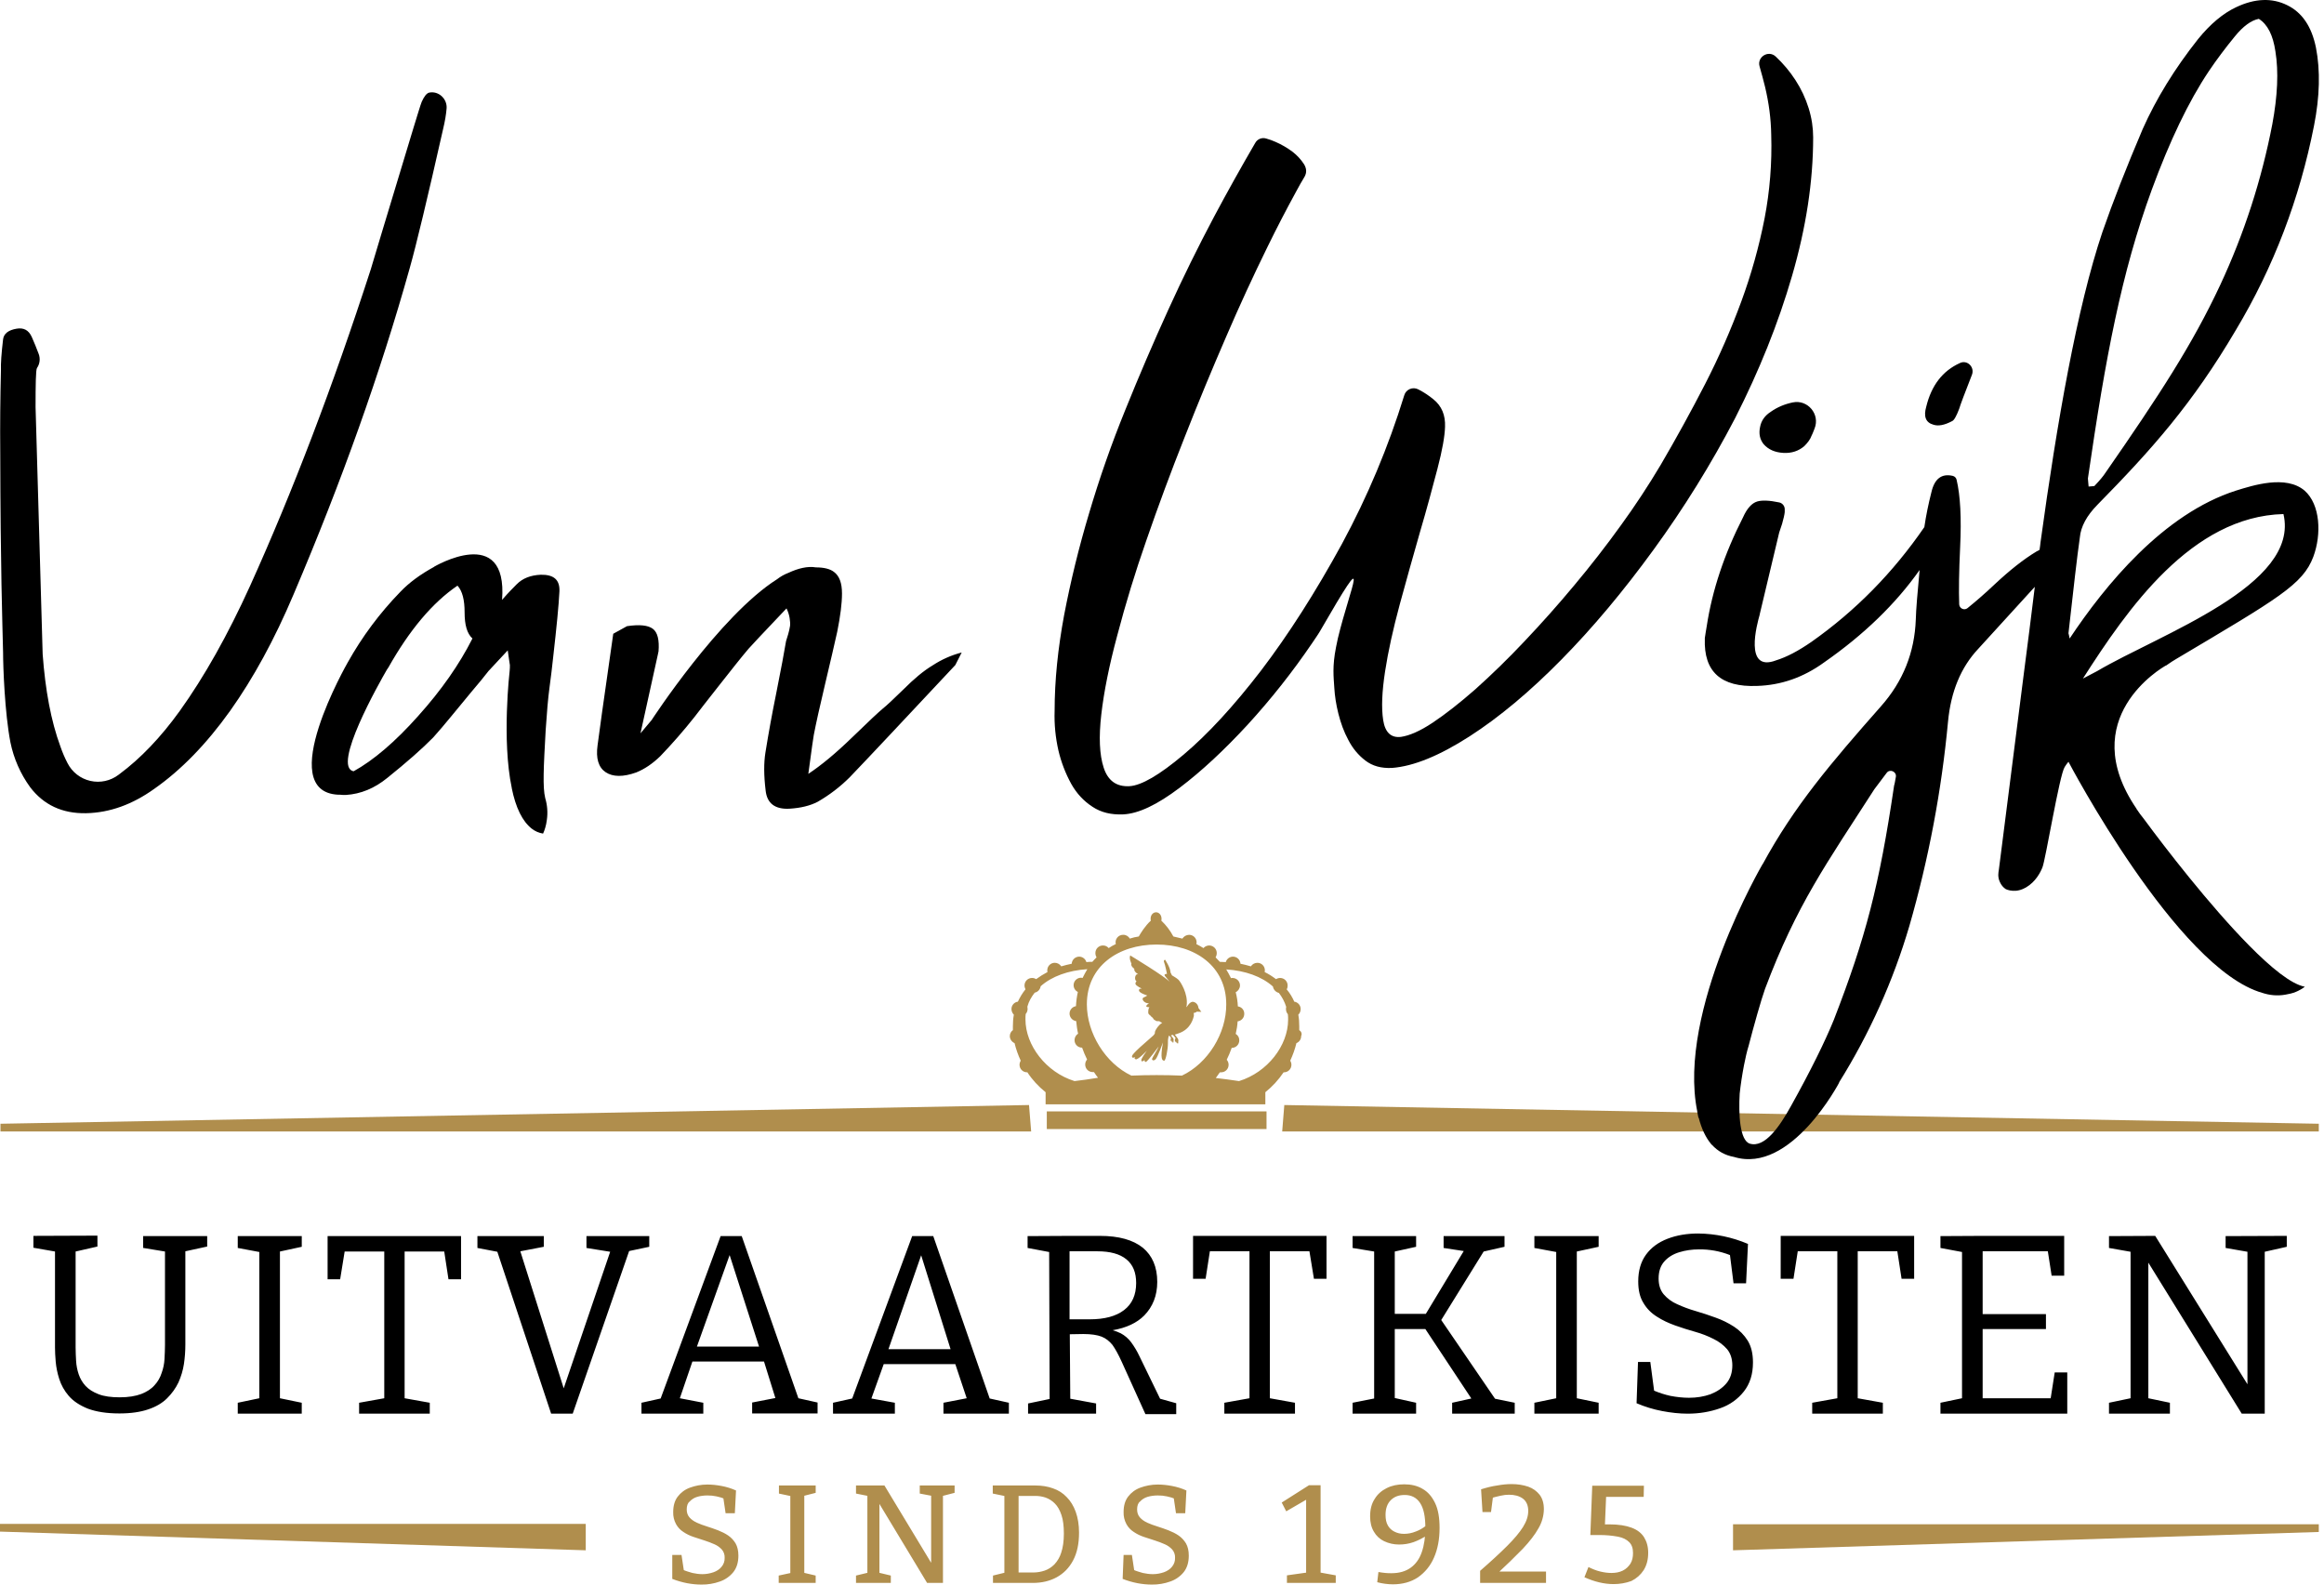
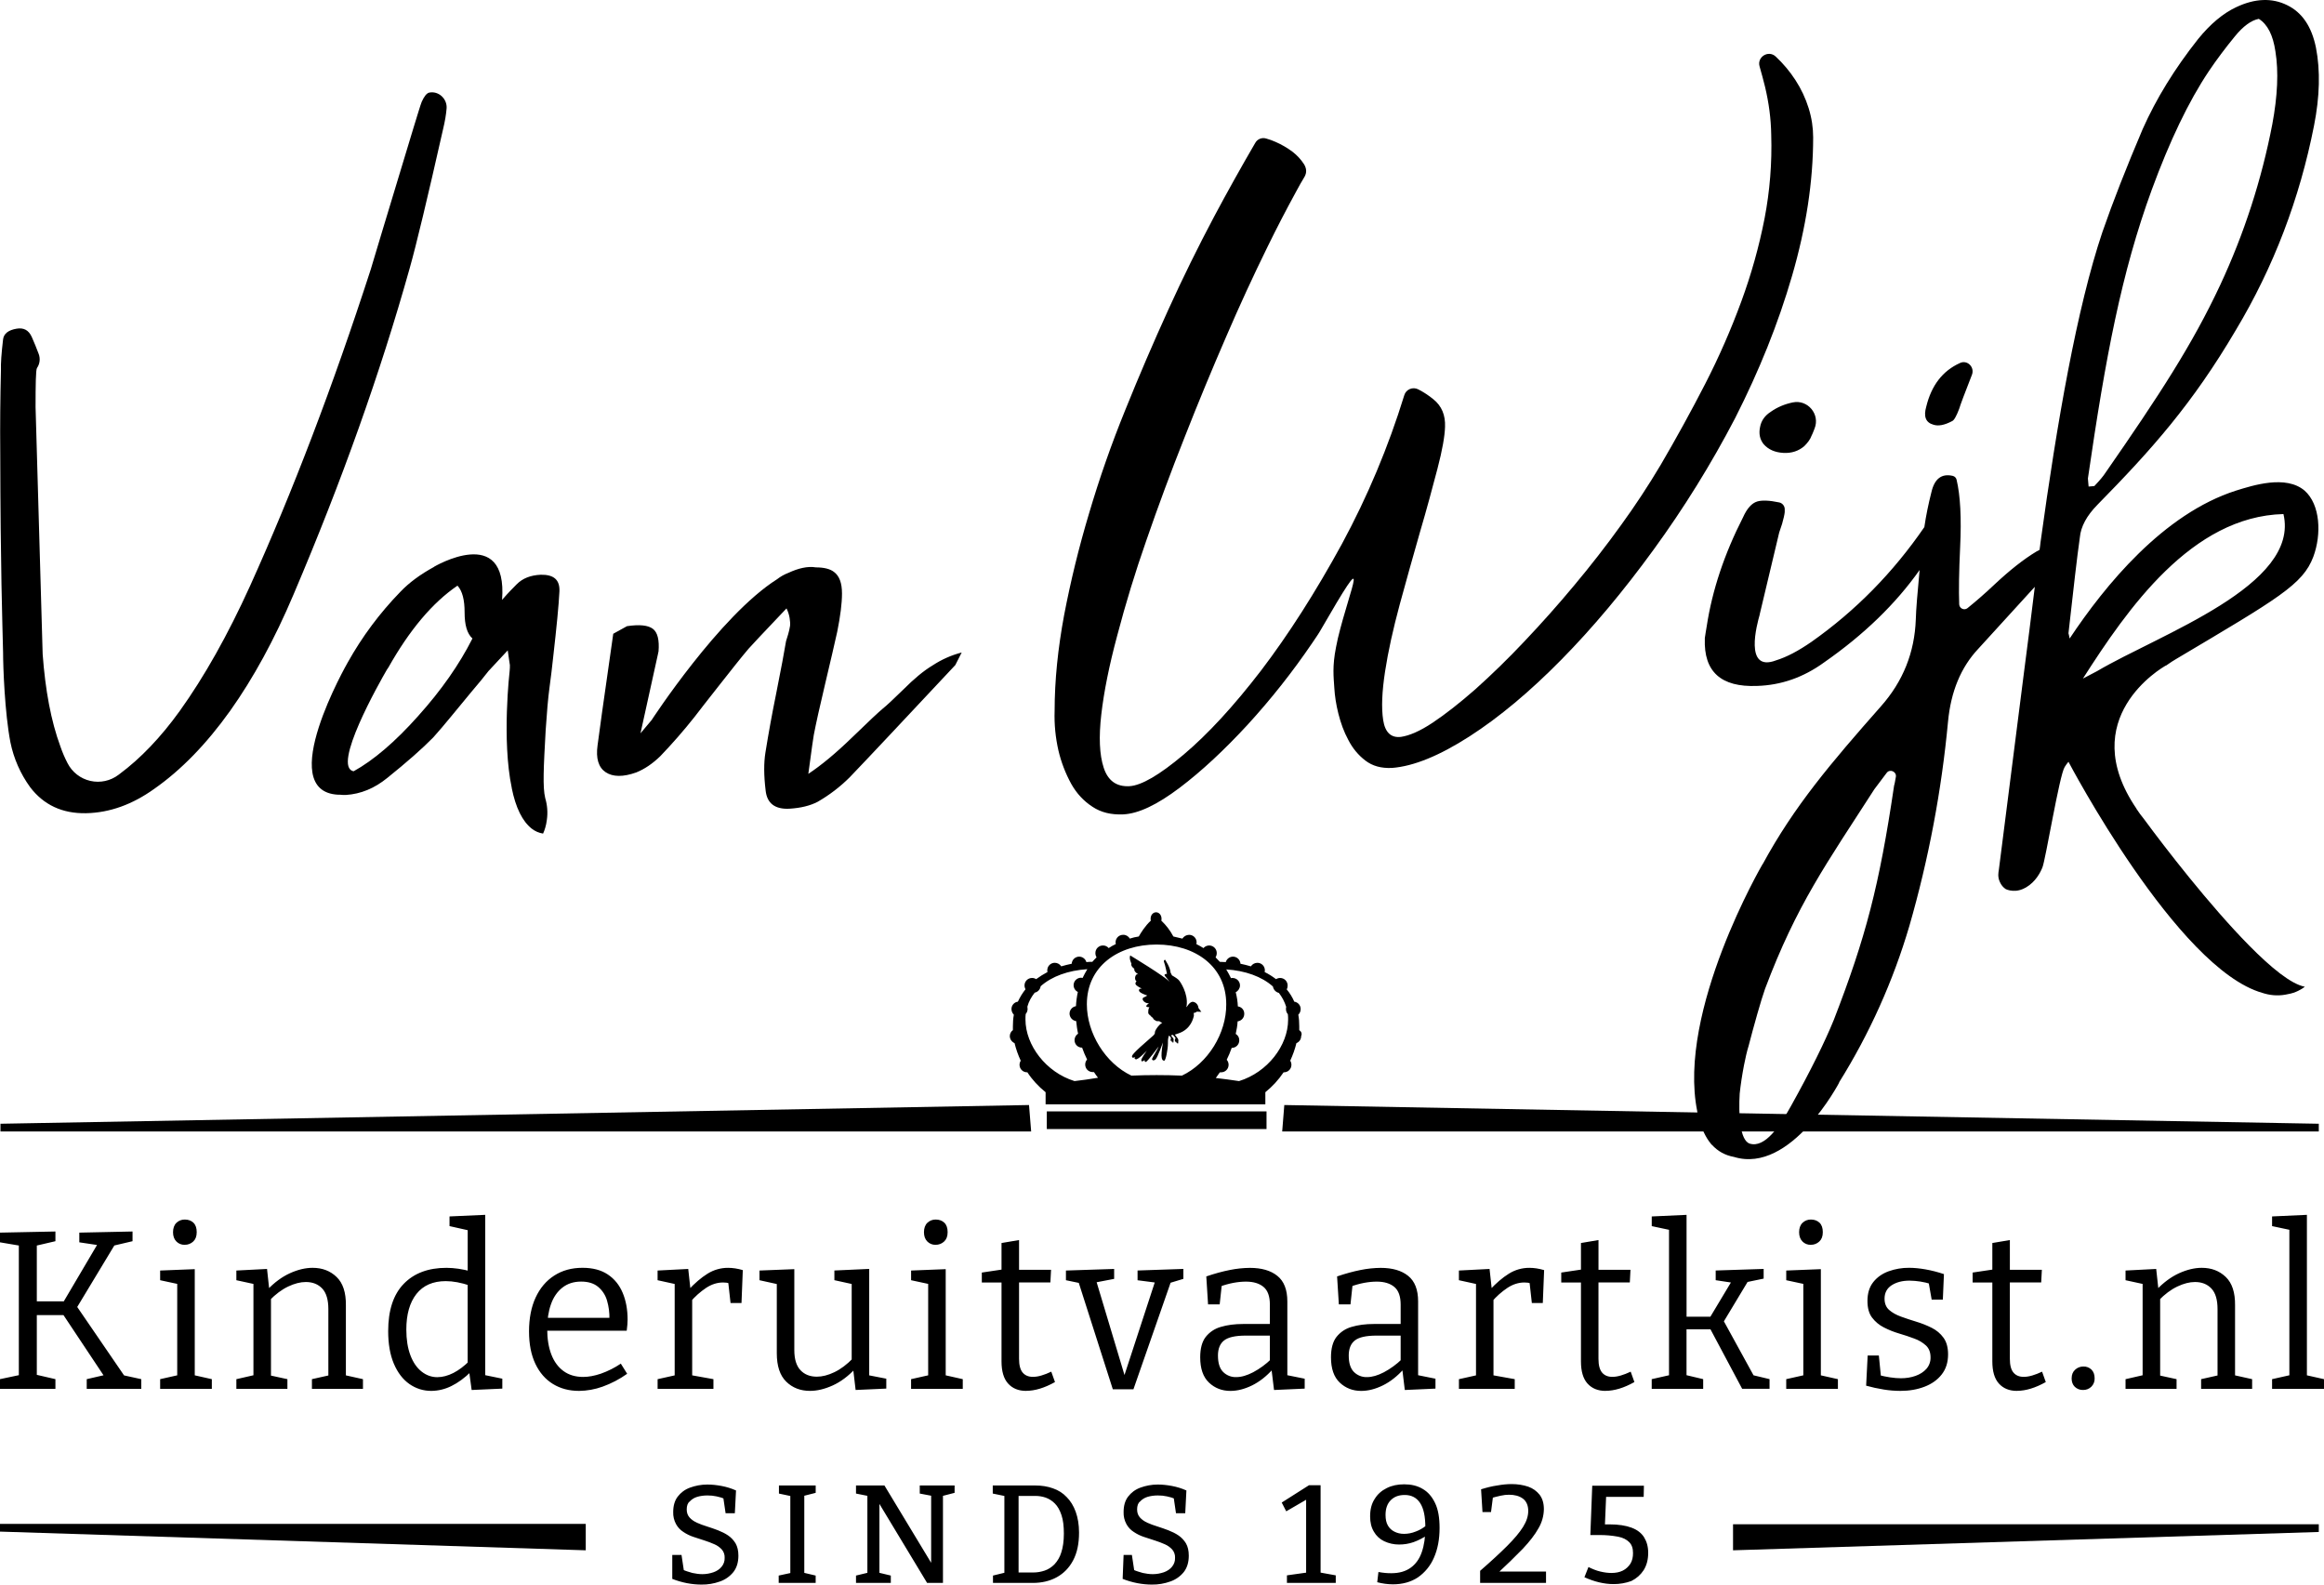
<svg xmlns="http://www.w3.org/2000/svg" viewBox="0 0 132 90">
  <g fill="none" fill-rule="evenodd">
-     <g fill="#B08E4D" class="c-navbar__logo__top-part" fill-rule="nonzero">
+     <g fill="currentColor" class="c-navbar__logo__top-part" fill-rule="nonzero">
      <path d="M59.456 63.126h12.481v1h-12.48zM73.796 58.508v-.215c0-.23-.014-.445-.054-.66a.446.446 0 0 0 .134-.323.422.422 0 0 0-.363-.418 2.884 2.884 0 0 0-.43-.7.395.395 0 0 0 .053-.215.425.425 0 0 0-.43-.431.454.454 0 0 0-.23.067 3.999 3.999 0 0 0-.646-.404c0-.027.013-.054.013-.094a.425.425 0 0 0-.43-.43.442.442 0 0 0-.364.201 7.615 7.615 0 0 0-.592-.148.429.429 0 0 0-.431-.404.432.432 0 0 0-.404.31c-.108 0-.229-.014-.337-.014a4.47 4.47 0 0 0-.242-.255.465.465 0 0 0 .067-.243.43.43 0 0 0-.754-.283 6.132 6.132 0 0 0-.404-.228c0-.027.014-.054.014-.095a.425.425 0 0 0-.431-.43.46.46 0 0 0-.377.215c-.162-.04-.337-.08-.512-.121a3.517 3.517 0 0 0-.686-.902c.013-.027.013-.068.013-.108 0-.202-.135-.364-.31-.364s-.31.162-.31.364c0 .04 0 .067.014.108-.336.31-.579.713-.686.902a3.15 3.15 0 0 0-.512.12.414.414 0 0 0-.377-.215.425.425 0 0 0-.417.526 2.878 2.878 0 0 0-.404.228.41.41 0 0 0-.323-.148.425.425 0 0 0-.431.431c0 .094.027.175.067.243-.08.08-.175.175-.242.255-.108 0-.23 0-.337.014a.432.432 0 0 0-.404-.31.429.429 0 0 0-.43.404c-.203.04-.405.094-.593.148a.442.442 0 0 0-.364-.202.425.425 0 0 0-.43.431c0 .027 0 .054.013.094a5.224 5.224 0 0 0-.646.404.417.417 0 0 0-.23-.067.425.425 0 0 0-.43.43c0 .081.027.149.054.216-.175.216-.31.444-.431.7a.422.422 0 0 0-.364.418.47.47 0 0 0 .135.323c-.04.215-.054.43-.054.66v.215a.421.421 0 0 0-.175.337c0 .188.121.336.27.403.08.337.201.674.35.997a.454.454 0 0 0-.068.229c0 .242.189.43.431.43h.014c.282.431.632.808 1.036 1.131v.687H71.87v-.687a5.156 5.156 0 0 0 1.037-1.13h.014c.242 0 .43-.189.43-.431a.454.454 0 0 0-.067-.23c.148-.322.27-.659.35-.996a.427.427 0 0 0 .27-.403c.067-.135 0-.27-.108-.337Zm-12.764 2.895c-1.616-.498-2.787-2.033-2.787-3.5 0-.109 0-.216.013-.31a.435.435 0 0 0 .108-.283c0-.04-.013-.095-.013-.135.08-.296.228-.552.417-.794a.43.43 0 0 0 .337-.364c.632-.565 1.575-.902 2.652-.97-.094.162-.189.324-.27.499-.026 0-.053-.014-.08-.014a.425.425 0 0 0-.189.808 5.085 5.085 0 0 0-.107.808.432.432 0 0 0-.364.417c0 .216.162.404.377.431.027.243.054.485.108.714a.442.442 0 0 0-.202.363c0 .243.188.431.43.431.082.23.176.458.283.673a.435.435 0 0 0-.107.283c0 .243.188.431.43.431h.068c.067.108.148.215.229.323-.458.081-.902.135-1.333.189Zm6.099-.31a33.95 33.95 0 0 0-2.868 0c-1.48-.7-2.531-2.41-2.531-4.053 0-2.154 1.777-3.393 3.958-3.393 2.195 0 3.959 1.24 3.959 3.393.013 1.643-1.037 3.353-2.518 4.053Zm3.245.31c-.431-.068-.875-.122-1.32-.175.081-.108.148-.216.23-.323h.067c.242 0 .43-.189.43-.431a.435.435 0 0 0-.107-.283c.107-.216.202-.444.282-.673.243 0 .431-.189.431-.431a.408.408 0 0 0-.202-.364c.054-.242.095-.47.108-.713a.425.425 0 0 0 .377-.431.41.41 0 0 0-.363-.417 3.894 3.894 0 0 0-.122-.808.438.438 0 0 0 .243-.377.425.425 0 0 0-.431-.431c-.027 0-.054 0-.08.013a5.861 5.861 0 0 0-.27-.498c1.077.067 2.02.404 2.652.97a.446.446 0 0 0 .337.363c.188.242.323.498.417.794-.013.04-.013.081-.013.135 0 .108.04.202.107.283.014.108.014.202.014.31 0 1.467-1.172 2.989-2.787 3.487Z" />
      <path d="M67.79 56.906c-.08-.027-.215.027-.336.215-.121.175-.054 0-.054 0 .095-.687-.363-1.373-.457-1.467-.095-.095-.377-.256-.377-.256l-.081-.162c-.014-.296-.31-.727-.31-.727s-.108.027-.054.148.162.66.162.66c-.135-.013-.162.067-.121.108.04.04.282.35.282.35-.242-.296-2.248-1.508-2.248-1.508-.08.175.067.458.067.458-.054.161.162.296.162.296-.04.188.27.336.229.323-.04-.014-.122-.04-.175.135-.04.188.08.269.08.269s-.08.027-.067.134c.014.108.364.27.364.27s-.189-.027-.162.12c.027.136.471.27.471.27l-.134.081s-.216.04-.095.215c.122.162.324.149.324.149-.135.08-.162.161-.162.161.067.08.188.054.188.054-.067.094-.067.215-.067.323.014.108.121.135.162.202.04.067.067.027.12.121.041.094.082.068.136.121.053.054.188.014.228.04.027.041.149.082.149.082-.23.134-.431.47-.418.552.014.08-.094.175-.094.175-1.28 1.104-1.225 1.144-1.198 1.225.027.08.188-.014.188-.014s-.121.081.014.135c.12.054.632-.485.632-.485-.282.39-.35.539-.296.593.054.04.175-.068.175-.068s-.027.122.068.108c.094-.013.727-.875.727-.875-.04.135-.364.633-.377.7-.014.067.08.148.202.027.12-.121.417-.956.417-.956-.175.996-.027 1.023.067 1.037.094.013.216-.673.216-.97-.014-.296.054-.444.054-.444h.026a.403.403 0 0 1 .095.121.583.583 0 0 1-.014.068c-.013 0-.013.094 0 .107.027.014.04-.054.04-.054-.013.095.014.095.028.108.013.014.013-.121.013-.121s0 .08.013.121c0 .04.04.04.054.027.014 0 0-.108.014-.135 0-.013 0-.067-.027-.107-.027-.027-.08-.108-.108-.135 0 0-.013-.013-.013-.027.027-.013.067-.013.107-.027.068.068.135.162.148.175a.191.191 0 0 1-.026.081c-.014.013-.014.108 0 .135.026.027.04-.068.04-.068-.014.108.013.108.04.122.027.013.014-.149.014-.149s.013.095.013.149c0 .053.054.04.068.04.013-.014 0-.135.013-.148 0-.027 0-.081-.027-.121a1.682 1.682 0 0 0-.121-.162c-.014-.013-.027-.04-.054-.067.054-.014.121-.04.202-.068.74-.242.848-.902.875-.969.027-.067-.027-.202.014-.202.067.014.161-.067.161-.067l.256.013-.162-.215c-.026-.256-.215-.337-.282-.35Z" />
    </g>
    <g fill="currentColor" class="c-navbar__logo__top-part" fill-rule="nonzero">
-       <path d="m8.146 70.881 1.225.202v5.305c0 .256-.014.525-.027.794-.014.27-.067.539-.162.795-.08.256-.215.498-.404.7-.188.215-.444.377-.754.498-.323.121-.727.189-1.225.189-.484 0-.888-.054-1.198-.176-.31-.12-.552-.269-.74-.47a1.825 1.825 0 0 1-.391-.66 2.873 2.873 0 0 1-.148-.768 14.623 14.623 0 0 1-.027-.754v-5.453l1.239-.283v-.619l-3.636.014v.673l1.226.215v5.453c0 .229.013.498.04.808.027.31.094.646.202.983.108.336.283.66.539.956.255.296.619.538 1.09.727.471.175 1.064.27 1.79.27.647 0 1.2-.082 1.63-.23.444-.148.808-.363 1.077-.633.27-.269.485-.565.646-.902.148-.336.256-.686.31-1.05a7.57 7.57 0 0 0 .08-1.09V71.07l1.24-.27v-.592H8.131v.673h.014ZM13.504 70.881l1.225.229v8.307l-1.225.256v.62h3.635v-.62l-1.239-.256v-8.334l1.24-.269v-.606h-3.636zM18.607 72.659h.713l.256-1.576h2.25v8.334l-1.429.256v.62h4.013v-.62l-1.428-.256v-8.334h2.25l.241 1.576h.714v-2.451h-7.58zM36.877 70.814v-.606H33.31v.673l1.347.216-2.639 7.755-2.464-7.782 1.333-.256v-.606h-3.77v.673l1.131.216 3.056 9.196h1.225l3.205-9.237zM42.129 70.208H40.93l-3.406 9.223-1.09.242v.62h3.513v-.62l-1.333-.256.714-2.087h4.066l.646 2.074-1.319.256v.62h3.716v-.62l-1.09-.243-3.218-9.209Zm-.687 1.077 1.67 5.197h-3.528l1.858-5.197ZM53.007 70.208H51.81l-3.406 9.223-1.09.242v.62h3.513v-.62l-1.333-.242.7-1.952h4.067l.646 1.938-1.32.256v.62h3.716v-.62l-1.09-.242-3.205-9.223Zm-.686 1.09 1.67 5.332h-3.528L52.32 71.3ZM64.721 77.034a4.76 4.76 0 0 0-.471-.794 1.792 1.792 0 0 0-.593-.512 2.963 2.963 0 0 0-.457-.175c.78-.134 1.373-.417 1.79-.835.485-.498.74-1.13.74-1.911 0-.849-.282-1.495-.82-1.94-.553-.444-1.36-.672-2.437-.672h-1.67l-2.437.013v.673l1.225.23.027 8.347-1.225.256v.579h3.864v-.58l-1.467-.269-.027-3.662.767-.013c.444 0 .794.054 1.037.148.242.094.444.256.62.471.16.229.336.539.524.956l1.347 2.975h1.75V79.7l-.916-.256-1.171-2.41Zm-2.827-2.1h-1.145V71.07h1.575c.727 0 1.28.148 1.656.458.377.31.552.754.552 1.346 0 .673-.228 1.185-.686 1.535-.458.35-1.104.525-1.952.525ZM67.763 72.632h.714l.242-1.562h2.25v8.347l-1.428.256v.62h4.012v-.62l-1.427-.256V71.07h2.248l.256 1.562h.714v-2.437h-7.58zM81.86 74.974l2.41-3.891 1.185-.269v-.606h-3.46v.673l1.144.175-2.154 3.568h-1.764v-3.541l1.212-.269v-.606h-3.608v.673l1.225.202v8.348l-1.225.242v.62h3.608v-.62l-1.212-.269v-3.918h1.737l2.612 3.945-1.09.242v.62h3.554v-.62l-1.118-.229zM87.151 70.881l1.24.229v8.307l-1.24.256v.62h3.65v-.62l-1.24-.256v-8.334l1.24-.269v-.606h-3.65zM98.488 75.351a4.956 4.956 0 0 0-1.036-.511c-.377-.135-.768-.27-1.145-.377a7.396 7.396 0 0 1-1.05-.39 2.113 2.113 0 0 1-.767-.566c-.189-.23-.283-.525-.283-.889 0-.404.108-.727.323-.97.215-.242.498-.417.848-.524.35-.108.727-.162 1.118-.162a4.615 4.615 0 0 1 1.764.323l.202 1.602h.713l.108-2.235a7.398 7.398 0 0 0-2.827-.592c-.633 0-1.212.094-1.737.296-.526.202-.93.498-1.226.902-.296.404-.444.916-.444 1.522 0 .498.094.902.296 1.225.189.323.445.579.768.78.31.203.66.364 1.036.499.377.135.768.256 1.145.363a5.54 5.54 0 0 1 1.037.404c.31.148.565.35.767.58.188.228.296.538.296.915 0 .404-.108.754-.336 1.023-.23.27-.525.471-.902.62-.377.134-.781.201-1.226.201-.336 0-.7-.04-1.05-.107a5.338 5.338 0 0 1-.929-.296l-.215-1.63h-.7l-.081 2.343c.471.202.956.35 1.454.444.498.095.983.149 1.454.149.66 0 1.28-.108 1.845-.31a2.906 2.906 0 0 0 1.346-.956c.337-.43.512-.97.512-1.643 0-.498-.095-.902-.297-1.238a2.585 2.585 0 0 0-.78-.795ZM101.14 72.632h.727l.243-1.562h2.248v8.347l-1.427.256v.62h4.012v-.62l-1.427-.256V71.07h2.25l.241 1.562h.714v-2.437h-7.58zM116.476 79.417h-3.864v-3.931h3.595v-.848h-3.595V71.07h3.702l.216 1.387h.713v-2.262h-4.645l-2.383.013v.673l1.225.229v8.307l-1.225.256v.62h7.203V77.95h-.713zM129.886 70.195l-3.474.013v.673l1.24.216v7.526l-5.239-8.428-2.625.013v.673l1.225.216v8.32l-1.225.256v.62h3.46v-.62l-1.225-.256v-7.701l5.305 8.577h1.306v-9.196l1.252-.283z" />
+       <path d="m7.166 78.294-.312-.217 1.17.256v.551H4.926v-.551l1.107-.256-.049.192-2.513-3.777.324.204H1.904l.187-.218v3.815l-.163-.243 1.22.282v.55H0v-.55l1.219-.257-.149.218v-7.746l.136.218L0 70.561v-.551l3.148-.064v.551l-1.207.281.15-.256v3.585l-.187-.193h1.904l-.299.193L5.6 70.561l.1.179-1.195-.179v-.551l3.023-.064v.551l-1.195.281.261-.204-2.302 3.815v-.294zM11.06 78.23l-.111-.14 1.083.243v.55H9.096v-.55l1.081-.243-.111.14v-5.402l.1.115-1.07-.23v-.55l1.966-.078v6.145h-.002Zm-.572-7.528a.63.63 0 0 1-.473-.192c-.125-.128-.187-.303-.187-.525 0-.222.064-.408.193-.532a.667.667 0 0 1 .48-.186c.19 0 .36.06.485.18s.187.299.187.536c0 .238-.066.408-.198.532a.684.684 0 0 1-.486.186l-.001.001ZM13.425 78.884v-.55l1.12-.257-.15.192v-5.505l.15.192-1.12-.243v-.55l1.742-.09.136 1.255-.136-.05c.414-.436.848-.756 1.3-.962.451-.204.881-.307 1.288-.307.548 0 1.001.172 1.362.519.361.346.536.881.529 1.606v4.135l-.125-.179 1.095.243v.55h-2.899v-.55l1.083-.243-.15.192v-3.93c0-.53-.116-.919-.347-1.166-.233-.247-.543-.371-.934-.371-.306 0-.64.085-1.001.256-.361.171-.716.436-1.064.794l.087-.204v4.621l-.124-.179 1.057.23v.55h-2.899ZM24.499 78.999c-.456 0-.872-.13-1.245-.39-.372-.261-.667-.645-.883-1.152-.215-.508-.323-1.125-.323-1.85 0-1.186.295-2.081.883-2.688.588-.607 1.397-.909 2.426-.909.216 0 .441.018.678.051.236.035.479.086.728.154l-.198.115v-2.574l.111.14-1.144-.256v-.55l2.029-.09v9.256l-.15-.18 1.12.23v.564l-1.742.078-.149-1.101.125.05c-.374.368-.75.643-1.126.826a2.59 2.59 0 0 1-1.14.276Zm.348-.78c.29 0 .59-.08.902-.237.31-.158.625-.394.939-.711l-.125.346v-4.852l.137.257c-.507-.171-.966-.257-1.38-.257-.73 0-1.286.244-1.668.73-.382.486-.573 1.161-.573 2.023 0 .564.077 1.047.23 1.454.153.406.365.715.635.928.27.214.57.321.903.321v-.003ZM32.884 78.999c-.556 0-1.048-.13-1.474-.39-.427-.261-.761-.643-1.001-1.147-.24-.504-.361-1.118-.361-1.844 0-.725.124-1.383.374-1.92.249-.537.6-.954 1.057-1.248.455-.294.99-.442 1.605-.442.58 0 1.06.125 1.437.378.378.251.66.6.846 1.043.187.444.28.952.28 1.524 0 .093-.004.188-.013.282-.008.093-.02.21-.037.346h-4.791v-.73h3.92l-.112.076a3.398 3.398 0 0 0-.137-1.062 1.58 1.58 0 0 0-.51-.78c-.24-.197-.56-.294-.959-.294-.423 0-.779.115-1.07.346-.29.23-.506.546-.646.947-.142.401-.212.866-.212 1.395 0 .564.08 1.048.236 1.454.157.405.387.719.691.94.303.222.674.333 1.114.333.307 0 .643-.061 1.008-.185a5.008 5.008 0 0 0 1.133-.57l.36.576a5.73 5.73 0 0 1-1.393.73 4.087 4.087 0 0 1-1.344.243l-.001-.001ZM37.351 78.884v-.55l1.095-.244-.125.192v-5.518l.136.192-1.107-.243v-.55l1.741-.09.137 1.255-.137-.05c.374-.402.738-.713 1.095-.935a2.174 2.174 0 0 1 1.17-.333c.265 0 .543.043.834.129l-.074 1.869h-.622l-.15-1.344.112.23a1.29 1.29 0 0 0-.187-.04 1.654 1.654 0 0 0-.199-.012c-.332 0-.653.102-.965.307a4.37 4.37 0 0 0-.89.794l.1-.308v4.647l-.148-.192 1.355.243v.55H37.35h.001ZM46.012 78.999c-.548 0-1-.175-1.356-.525-.357-.35-.535-.888-.535-1.613v-4.084l.124.18-1.107-.244v-.55l1.978-.078v4.597c0 .511.115.891.348 1.14.232.247.542.37.933.37.307 0 .64-.085.996-.256.357-.17.71-.435 1.057-.793l-.075.23V72.75l.125.204-1.108-.243v-.55l1.978-.09v6.184l-.15-.167 1.12.218v.563l-1.742.078-.149-1.268.136.05c-.406.436-.836.756-1.288.961-.452.205-.882.308-1.288.308h.003ZM53.712 78.23l-.111-.14 1.083.243v.55h-2.936v-.55l1.083-.243-.112.14v-5.402l.1.115-1.07-.23v-.55l1.966-.078v6.145h-.003Zm-.572-7.528a.63.63 0 0 1-.473-.192c-.125-.128-.187-.303-.187-.525 0-.222.064-.408.192-.532a.667.667 0 0 1 .48-.186c.19 0 .36.06.485.18s.187.299.187.536c0 .238-.066.408-.199.532a.684.684 0 0 1-.485.186v.001ZM58.28 78.999c-.431 0-.772-.14-1.021-.416-.25-.276-.374-.697-.374-1.261v-4.647l.162.167h-1.281v-.564l1.293-.193-.174.205V70.6l.996-.168v1.856l-.136-.167h1.953l-.038.718h-1.915l.136-.167v4.507c0 .358.069.618.205.78.137.162.33.243.58.243a1.7 1.7 0 0 0 .485-.077c.174-.051.361-.123.56-.218l.211.59c-.59.332-1.136.499-1.642.499v.003ZM64.613 72.161l2.601-.089v.564l-.846.256.174-.192-2.165 6.209h-1.17l-1.978-6.184.174.167-.859-.179v-.55l2.738-.09v.564l-1.132.218.1-.154 1.667 5.556h-.1l1.804-5.517.074.115-1.083-.14v-.551zM73.123 78.307l-.162-.23 1.144.23v.563l-1.742.078-.15-1.23.088.04c-.365.41-.758.718-1.182.928-.423.208-.834.314-1.232.314-.482 0-.887-.158-1.22-.473-.332-.315-.497-.794-.497-1.434 0-.503.104-.89.312-1.158a1.66 1.66 0 0 1 .858-.57c.365-.11.788-.166 1.269-.166h1.63l-.112.128v-1.23c0-.468-.12-.804-.361-1.004-.24-.2-.573-.3-.996-.3-.224 0-.462.023-.716.07-.253.047-.52.122-.802.224l.15-.167-.126 1.166h-.66l-.1-1.588c.473-.162.918-.283 1.332-.365a5.958 5.958 0 0 1 1.144-.121c.664 0 1.184.15 1.56.454.379.303.567.787.567 1.452v4.391l.004-.002ZM69.179 77c0 .418.097.726.292.922a.998.998 0 0 0 .74.294c.3 0 .612-.092.965-.275a4.496 4.496 0 0 0 1.026-.75l-.075.269v-1.716l.112.115h-1.48c-.59 0-1 .092-1.233.275-.233.183-.348.472-.348.865l.001.001ZM80.551 78.307l-.162-.23 1.144.23v.563l-1.742.078-.149-1.23.087.04c-.365.41-.758.718-1.182.928-.423.208-.833.314-1.232.314-.482 0-.887-.158-1.22-.473-.332-.315-.497-.794-.497-1.434 0-.503.104-.89.312-1.158a1.66 1.66 0 0 1 .858-.57c.365-.11.788-.166 1.269-.166h1.63l-.112.128v-1.23c0-.468-.12-.804-.361-1.004-.24-.2-.573-.3-.996-.3-.223 0-.462.023-.716.07-.253.047-.52.122-.802.224l.15-.167-.125 1.166h-.66l-.1-1.588c.473-.162.917-.283 1.331-.365a5.958 5.958 0 0 1 1.144-.121c.664 0 1.184.15 1.561.454.378.303.566.787.566 1.452v4.391l.004-.002ZM76.607 77c0 .418.098.726.292.922a.998.998 0 0 0 .74.294c.3 0 .612-.092.965-.275a4.496 4.496 0 0 0 1.026-.75l-.075.269v-1.716l.112.115h-1.48c-.59 0-1 .092-1.233.275-.233.183-.348.472-.348.865l.001.001ZM82.865 78.884v-.55l1.095-.244-.125.192v-5.518l.137.192-1.108-.243v-.55l1.741-.09.137 1.255-.137-.05c.373-.402.738-.713 1.095-.935a2.174 2.174 0 0 1 1.17-.333c.265 0 .543.043.834.129l-.075 1.869h-.622l-.15-1.344.112.23a1.29 1.29 0 0 0-.187-.04 1.654 1.654 0 0 0-.199-.012c-.332 0-.653.102-.965.307a4.337 4.337 0 0 0-.89.794l.1-.308v4.647l-.149-.192 1.356.243v.55h-3.172.002ZM91.19 78.999c-.432 0-.772-.14-1.021-.416-.25-.276-.373-.697-.373-1.261v-4.647l.162.167h-1.281v-.564l1.293-.193-.174.205V70.6l.996-.168v1.856l-.136-.167h1.953l-.038.718h-1.917l.137-.167v4.507c0 .358.069.618.205.78.136.162.33.243.58.243.148 0 .31-.025.485-.077.174-.051.36-.123.56-.218l.211.59c-.59.332-1.136.499-1.643.499v.003ZM93.815 78.884v-.551l1.133-.256-.15.217v-8.576l.1.153-1.081-.23v-.55l1.977-.09v5.953l-.187-.167h1.717l-.261.14 1.32-2.202.087.141-1.021-.154v-.551l2.724-.089v.55l-1.107.23.285-.192-1.518 2.523-.013-.308 1.855 3.379-.187-.167 1.02.244v.55h-1.555l-1.855-3.482.199.103h-1.692l.187-.115v2.906l-.137-.218 1.083.257v.55h-2.924zM103.42 78.23l-.112-.14 1.083.243v.55h-2.936v-.55l1.083-.243-.112.14v-5.402l.1.115-1.07-.23v-.55l1.966-.078v6.145h-.002Zm-.573-7.528a.63.63 0 0 1-.473-.192c-.124-.128-.187-.303-.187-.525 0-.222.064-.408.194-.532a.667.667 0 0 1 .48-.186c.19 0 .36.06.485.18s.187.299.187.536c0 .238-.066.408-.199.532a.684.684 0 0 1-.486.186v.001ZM107.04 73.762c0 .273.087.487.261.64.174.154.4.28.672.378.274.1.563.194.871.289.307.093.598.21.872.346.274.136.497.325.671.563.174.239.261.554.261.947 0 .453-.12.832-.361 1.14-.24.307-.566.54-.977.697-.41.158-.868.237-1.375.237a5.94 5.94 0 0 1-.945-.078 8.783 8.783 0 0 1-.996-.218l.087-1.715h.635l.124 1.254-.111-.14c.19.05.398.094.622.128.223.035.43.051.622.051.299 0 .574-.045.827-.135.253-.09.458-.222.616-.397a.949.949 0 0 0 .236-.658c0-.282-.086-.504-.255-.666a1.946 1.946 0 0 0-.666-.397c-.274-.103-.562-.199-.865-.288a4.914 4.914 0 0 1-.865-.346 1.921 1.921 0 0 1-.67-.558c-.175-.23-.262-.546-.262-.947 0-.435.11-.79.33-1.069.22-.278.51-.482.871-.614a3.352 3.352 0 0 1 1.164-.198c.282 0 .593.03.934.09.34.06.688.149 1.045.268l-.062 1.447h-.635l-.187-1.062.149.179a4.283 4.283 0 0 0-1.22-.193c-.406 0-.744.088-1.014.262-.27.175-.404.43-.404.762v.001ZM114.556 78.999c-.432 0-.772-.14-1.021-.416-.25-.276-.373-.697-.373-1.261v-4.647l.162.167h-1.281v-.564l1.293-.193-.174.205V70.6l.996-.168v1.856l-.136-.167h1.953l-.038.718h-1.916l.136-.167v4.507c0 .358.069.618.205.78.136.162.33.243.58.243.149 0 .31-.025.485-.077.174-.051.361-.123.56-.218l.211.59c-.59.332-1.136.499-1.642.499v.003ZM117.667 78.281c0-.204.066-.367.199-.486a.668.668 0 0 1 .46-.18.63.63 0 0 1 .472.18c.116.12.174.282.174.486a.632.632 0 0 1-.193.487.649.649 0 0 1-.455.179.654.654 0 0 1-.479-.18c-.12-.118-.18-.281-.18-.486h.002ZM120.728 78.884v-.55l1.12-.257-.15.192v-5.505l.15.192-1.12-.243v-.55l1.741-.09.137 1.255-.137-.05c.415-.436.848-.756 1.3-.962.452-.204.882-.307 1.289-.307.548 0 1 .172 1.362.519.36.346.536.881.528 1.606v4.135l-.124-.179 1.094.243v.55h-2.898v-.55l1.083-.243-.15.192v-3.93c0-.53-.115-.919-.347-1.166-.233-.247-.543-.371-.934-.371-.307 0-.64.085-1.001.256-.361.171-.716.436-1.064.794l.087-.204v4.621l-.125-.179 1.057.23v.55h-2.898ZM131.03 78.23l-.112-.14 1.082.243v.551h-2.949v-.551l1.082-.243-.1.14v-8.475l.1.115-1.082-.23v-.55l1.978-.09v9.23z" />
    </g>
-     <g fill="#B08E4D" fill-rule="nonzero" class="c-navbar__logo__top-part">
+     <g fill="currentColor" fill-rule="nonzero" class="c-navbar__logo__top-part">
      <path d="M39.005 85.732c0 .188.054.337.161.458.108.12.243.215.418.296.175.08.363.148.579.215.202.068.417.135.62.216.201.08.403.175.578.296.175.121.31.27.417.444.108.189.162.418.162.7 0 .377-.094.687-.283.93a1.691 1.691 0 0 1-.767.538 2.966 2.966 0 0 1-1.05.175c-.27 0-.539-.027-.822-.08a4.878 4.878 0 0 1-.834-.243v-1.36h.525l.148.983-.081-.148c.175.08.364.134.552.188.189.04.377.068.566.068.228 0 .43-.04.632-.108.189-.067.35-.175.458-.31a.74.74 0 0 0 .175-.511.668.668 0 0 0-.161-.472 1.225 1.225 0 0 0-.418-.296 5.507 5.507 0 0 0-.565-.215c-.202-.068-.418-.135-.62-.202a2.31 2.31 0 0 1-.579-.283 1.206 1.206 0 0 1-.417-.444 1.33 1.33 0 0 1-.162-.687c0-.35.081-.646.256-.875.175-.229.404-.404.7-.512.297-.107.62-.175.983-.175.256 0 .525.027.808.081.283.054.552.135.821.256l-.067 1.292h-.525l-.135-.915.108.108a2.551 2.551 0 0 0-.485-.149 2.319 2.319 0 0 0-.525-.053c-.202 0-.404.027-.579.08a.944.944 0 0 0-.43.27c-.108.08-.162.242-.162.444ZM46.33 84.79l-.741.188.094-.122v4.592l-.094-.135.74.175v.417h-2.1v-.417l.74-.16-.08.12v-4.592l.108.135-.754-.16v-.459h2.087zM52.24 84.372h1.98v.417l-.781.202.12-.175v5.09h-.901L49.83 85.22h.12v4.255l-.133-.175.78.188v.417H48.62v-.417l.78-.188-.134.175v-4.659l.094.162-.74-.148v-.458h1.615l2.774 4.591-.121.013v-4.16l.134.162-.781-.148v-.458zM58.81 84.372c.364 0 .7.054.997.162.31.107.565.269.78.498.216.215.391.498.512.835.121.336.189.727.189 1.184 0 .62-.108 1.145-.337 1.576-.229.43-.538.74-.929.956-.39.215-.848.323-1.36.323H56.4v-.418l.768-.188-.121.175v-4.659l.12.175-.78-.161v-.458h2.423Zm-.107 4.941c.215 0 .43-.04.632-.107.202-.068.39-.189.552-.35a1.71 1.71 0 0 0 .39-.674c.095-.282.149-.646.149-1.077 0-.417-.04-.767-.135-1.05-.094-.283-.215-.498-.377-.66a1.397 1.397 0 0 0-.525-.336 1.786 1.786 0 0 0-.606-.094H57.72l.134-.135v4.618l-.134-.135h.983ZM64.586 85.732c0 .188.054.337.162.458.108.12.242.215.417.296.175.08.364.148.58.215.201.068.417.135.619.216.202.08.404.175.579.296.175.121.31.27.417.444.108.189.161.418.161.7 0 .377-.094.687-.282.93a1.691 1.691 0 0 1-.768.538 2.966 2.966 0 0 1-1.05.175c-.27 0-.538-.027-.821-.08a4.878 4.878 0 0 1-.835-.243l.054-1.36h.471l.148.983-.08-.148c.174.08.363.134.551.188.189.04.377.068.566.068.229 0 .43-.04.633-.108.188-.067.35-.175.458-.31a.74.74 0 0 0 .175-.511.667.667 0 0 0-.162-.472 1.225 1.225 0 0 0-.417-.296 5.507 5.507 0 0 0-.566-.215c-.202-.068-.417-.135-.62-.202a2.31 2.31 0 0 1-.578-.283 1.206 1.206 0 0 1-.418-.444 1.33 1.33 0 0 1-.161-.687c0-.35.08-.646.256-.875.175-.229.404-.404.7-.512.296-.107.62-.175.983-.175.256 0 .525.027.808.081.282.054.552.135.82.256l-.066 1.292h-.526l-.134-.915.108.108a2.551 2.551 0 0 0-.485-.149 2.319 2.319 0 0 0-.525-.053c-.202 0-.404.027-.58.08a.944.944 0 0 0-.43.27c-.108.08-.162.242-.162.444ZM74.98 89.502l-.161-.216 1.05.19v.43h-2.773v-.43l1.252-.176-.162.202v-4.457l.216.013-1.346.781-.256-.498 1.548-.983h.66v5.144zM81.026 86.634l.027.566a3.436 3.436 0 0 1-.768.39c-.269.094-.538.135-.821.135a1.96 1.96 0 0 1-.848-.189 1.316 1.316 0 0 1-.58-.538c-.147-.243-.215-.526-.215-.876 0-.39.081-.713.256-.982.162-.27.39-.472.687-.62.296-.148.62-.215.996-.215.39 0 .74.08 1.037.256.31.175.538.444.713.807.176.364.256.835.256 1.414 0 .646-.107 1.212-.323 1.697a2.607 2.607 0 0 1-.915 1.117c-.39.256-.862.39-1.414.39a3.52 3.52 0 0 1-.889-.12l.068-.58c.134.027.269.04.39.054.121.014.242.014.35.014.444 0 .808-.108 1.09-.31.283-.202.499-.498.633-.889.135-.39.202-.848.202-1.386 0-.633-.094-1.09-.296-1.4-.202-.31-.498-.458-.875-.458-.337 0-.592.094-.794.296-.202.202-.296.485-.296.835 0 .242.04.444.134.605a.86.86 0 0 0 .377.35c.162.081.337.122.539.122.215 0 .444-.04.673-.135.188-.067.404-.188.606-.35ZM84.069 89.906v-.687c.619-.538 1.13-1.01 1.535-1.414.403-.404.7-.754.902-1.077.202-.323.296-.62.296-.915 0-.31-.108-.552-.31-.7-.202-.148-.471-.216-.78-.216-.149 0-.297.014-.472.054s-.35.08-.539.135l.108-.148-.121.942h-.485l-.08-1.292c.31-.095.619-.176.915-.216.296-.054.566-.08.821-.08.35 0 .66.053.943.147.27.095.484.256.646.458.162.216.242.485.242.821a2.2 2.2 0 0 1-.31 1.091c-.201.364-.497.74-.888 1.158a38.1 38.1 0 0 1-1.44 1.4l-.014-.108h2.774v.647h-3.743ZM91.649 89.973c-.539 0-1.09-.135-1.656-.39l.229-.58c.215.108.444.203.673.256.229.054.43.081.633.081.242 0 .457-.04.646-.134.188-.095.323-.23.43-.39.108-.176.149-.378.149-.607 0-.269-.067-.47-.216-.619-.148-.148-.35-.256-.632-.31a5.608 5.608 0 0 0-1.05-.094h-.526l.108-2.8h2.935l-.013.632h-2.37l.242-.148-.08 1.885-.216-.175h.471c.526 0 .943.067 1.266.189.323.12.566.31.714.552.148.242.229.525.229.875 0 .377-.081.7-.256.983-.175.269-.404.47-.7.619a2.936 2.936 0 0 1-1.01.175Z" />
    </g>
-     <path fill="#B08E4D" class="c-navbar__logo__top-part" d="M58.447 62.763.027 63.826v.437h58.541l-.121-1.5Zm14.38 1.5h58.877v-.437l-58.757-1.063-.12 1.5ZM33.27 88.053 0 86.991v-.438h33.27v1.5Zm98.434-1.041-33.27 1.041v-1.479h33.27v.438Z" />
+     <path fill="currentColor" class="c-navbar__logo__top-part" d="M58.447 62.763.027 63.826v.437h58.541l-.121-1.5Zm14.38 1.5h58.877v-.437l-58.757-1.063-.12 1.5ZM33.27 88.053 0 86.991v-.438h33.27v1.5Zm98.434-1.041-33.27 1.041v-1.479h33.27v.438Z" />
    <path fill="currentColor" fill-rule="nonzero" d="M101.787 15.666c.794-2.733 1.198-5.345 1.198-7.863 0-.539-.08-1.09-.255-1.656a6.456 6.456 0 0 0-.754-1.602 7.157 7.157 0 0 0-1.118-1.333c-.417-.39-1.077.027-.915.565.107.377.215.768.31 1.158.215.902.336 1.804.35 2.72a21.647 21.647 0 0 1-.378 4.753 30.829 30.829 0 0 1-1.32 4.712 41.702 41.702 0 0 1-2.046 4.672 96.323 96.323 0 0 1-2.53 4.605 44.87 44.87 0 0 1-2.25 3.42 59.138 59.138 0 0 1-2.679 3.446 66.334 66.334 0 0 1-2.84 3.191 46.078 46.078 0 0 1-2.76 2.693c-.89.78-1.697 1.414-2.424 1.898-.727.485-1.333.74-1.804.808-.566.067-.902-.256-1.01-.956-.108-.7-.067-1.616.108-2.76.175-1.144.457-2.41.834-3.81.377-1.4.768-2.76 1.145-4.093.39-1.32.713-2.531.996-3.609.283-1.077.417-1.871.431-2.383.027-.66-.189-1.185-.66-1.562a4.737 4.737 0 0 0-.861-.565c-.31-.162-.7 0-.795.337a46.562 46.562 0 0 1-3.54 8.441c-1.509 2.76-3.044 5.157-4.592 7.19-1.562 2.033-3.03 3.622-4.403 4.78-1.373 1.158-2.396 1.75-3.07 1.79-.74.041-1.225-.31-1.467-1.05s-.283-1.75-.135-3.029c.148-1.28.445-2.774.902-4.47a70.75 70.75 0 0 1 1.656-5.412 138.53 138.53 0 0 1 2.168-5.844c.781-1.992 1.575-3.904 2.37-5.735a111.493 111.493 0 0 1 2.356-5.117 76.285 76.285 0 0 1 1.589-3.07c.175-.323.336-.619.511-.902.122-.228.108-.457-.04-.7a2.81 2.81 0 0 0-.646-.7 4.826 4.826 0 0 0-.97-.565 3.583 3.583 0 0 0-.525-.189.53.53 0 0 0-.633.256 128.209 128.209 0 0 0-2.329 4.174 96.524 96.524 0 0 0-2.598 5.278 139.876 139.876 0 0 0-2.45 5.708 62.383 62.383 0 0 0-2.06 5.884 58.052 58.052 0 0 0-1.415 5.776c-.35 1.885-.538 3.69-.538 5.426-.027.781.054 1.535.215 2.249a7.53 7.53 0 0 0 .727 1.898c.31.552.714.983 1.212 1.306.485.323 1.064.458 1.737.43.875-.04 1.939-.551 3.204-1.507 1.266-.956 2.545-2.154 3.851-3.568a41.021 41.021 0 0 0 3.676-4.645c.148-.229.31-.444.444-.673 3.056-5.292 1.723-2.532 1.023.39-.013.04 0 0-.107.512-.216 1.09-.135 1.683-.095 2.316.027.444.095.915.23 1.454.134.525.309 1.023.565 1.494.242.471.565.862.97 1.171.403.31.901.445 1.507.418 1.239-.094 2.706-.7 4.403-1.79 1.696-1.091 3.433-2.546 5.21-4.35 1.778-1.804 3.528-3.89 5.251-6.26a59.082 59.082 0 0 0 4.632-7.473c1.36-2.68 2.437-5.345 3.231-8.078ZM101.828 22.856c-.458.094-.876.269-1.24.525-.336.215-.551.498-.619.875-.08.377-.013.7.202.97.27.309.647.47 1.118.497.471.027.875-.107 1.198-.39.202-.202.337-.39.404-.58.027-.053.094-.188.175-.416.323-.808-.39-1.657-1.238-1.481ZM109.812 24.121c.282.094.632.027 1.063-.202.108-.04.243-.27.404-.7.067-.229.31-.875.727-1.939.162-.43-.27-.861-.686-.66-.983.445-1.616 1.266-1.912 2.478-.162.565-.027.902.404 1.023ZM30.711 32.644c-.579.027-1.023.202-1.36.538-.202.202-.484.485-.834.889.336-4.376-3.878-1.872-3.878-1.872h.013c-.767.418-1.413.89-1.911 1.414a19.086 19.086 0 0 0-2.99 4.012s-4.214 7.338-.538 7.513h.094c.108.014.216.014.337.014.848-.054 1.629-.377 2.356-.97 1.104-.888 1.98-1.656 2.612-2.302.323-.364.66-.754 1.01-1.185.35-.43.727-.888 1.144-1.387.418-.484.74-.888.983-1.198.027-.027.39-.417 1.09-1.171.068.525.122.808.122.835 0 .107 0 .215-.014.336 0 0-.457 3.918.122 6.651v.014c.107.525.255 1.01.457 1.413.189.377.404.66.674.876.188.148.403.242.646.282.08-.175.175-.444.215-.78a2.89 2.89 0 0 0-.094-1.24c-.148-.619-.094-1.696.027-3.863.067-1.01.135-1.805.215-2.397a59.45 59.45 0 0 0 .216-1.79c.188-1.657.31-2.882.35-3.69.027-.66-.323-.956-1.064-.942Zm-6.96 8.024c-1.32 1.481-2.545 2.518-3.663 3.137-1.265-.229 1.468-5.049 1.899-5.79a.186.186 0 0 1 .04-.053c0-.013.013-.027.027-.04 1.198-2.128 2.504-3.69 3.931-4.659.283.31.404.821.404 1.522 0 .7.135 1.198.445 1.48-.741 1.468-1.764 2.936-3.084 4.403Z" />
    <path fill="currentColor" fill-rule="nonzero" d="M127.005 27.864c-4.133 1.32-7.446 5.386-9.452 8.402-.04-.175-.054-.283-.067-.297.283-2.517.485-4.322.646-5.44.054-.618.39-1.238.997-1.857 3.083-3.137 5.399-5.736 7.863-9.923 2.14-3.568 3.621-7.446 4.443-11.62.323-1.642.363-3.123.107-4.429-.242-1.185-.78-1.993-1.642-2.41-.848-.417-1.818-.39-2.895.121-.74.35-1.454.943-2.154 1.804-1.333 1.683-2.383 3.393-3.15 5.117-.916 2.154-1.684 4.106-2.29 5.856-1.44 4.282-2.571 10.758-3.514 17.625-.013.12-.027.255-.054.417-.053.027-.12.067-.175.094-.74.445-1.534 1.077-2.396 1.885a25.94 25.94 0 0 1-1.522 1.333c-.188.148-.457.014-.47-.215-.028-.768-.014-1.858.053-3.245.08-1.656.013-2.935-.202-3.837a.292.292 0 0 0-.215-.216c-.633-.148-1.037.162-1.212.916-.175.687-.31 1.346-.404 1.993-1.777 2.585-3.905 4.752-6.409 6.516-.74.512-1.4.862-2.006 1.05-1.858.714-1.077-2.1-.942-2.571.013-.04.013-.068.013-.068l1.09-4.577c0-.014.014-.027.014-.054.027-.068.08-.243.162-.485.08-.283.134-.512.148-.66v-.188a.4.4 0 0 0-.31-.364c-.565-.12-.983-.134-1.252-.054-.31.095-.579.39-.808.903-1.064 2.086-1.75 4.146-2.06 6.18-.04.201-.067.43-.108.673v.04c-.067 1.872.916 2.76 2.962 2.68 1.374-.041 2.64-.485 3.81-1.334 2.263-1.575 4.067-3.325 5.427-5.25-.121 1.305-.202 2.234-.216 2.8-.067 1.885-.727 3.528-1.979 4.941-2.84 3.218-4.928 5.669-6.718 8.967v-.013s-4.874 8.334-3.716 14.056v.014c.026.12.04.242.067.35l.013-.014c.162.633.404 1.145.714 1.508h-.014a.186.186 0 0 0 .054.04c.337.364.74.593 1.252.687 3.245.996 5.978-4.228 5.978-4.228h-.013a35.907 35.907 0 0 0 3.999-8.9 63.246 63.246 0 0 0 2.194-11.605c.162-1.697.727-3.07 1.71-4.12.23-.242 1.293-1.427 3.218-3.528-.027.27-.579 4.632-.62 4.901-.067.498-1.359 10.704-1.426 11.202-.014.081-.081.377.067.673a.907.907 0 0 0 .323.39c.108.055.337.122.606.095.108-.013.296-.04.552-.188.552-.323.821-.862.929-1.131.175-.404.97-5.265 1.266-5.709a2.38 2.38 0 0 1 .215-.296s6.166 11.754 11.014 13.127c.04.014.094.027.134.04a2.64 2.64 0 0 0 1.333.027c.094-.013.189-.04.27-.067h.013c.43-.148.66-.35.66-.35-.781-.148-1.926-1.09-3.151-2.33-2.275-2.302-4.86-5.668-5.91-7.095l-.122-.161a4.963 4.963 0 0 1-.336-.458.186.186 0 0 0-.04-.054v-.013c-3.501-5.13 1.44-8.011 1.669-8.133h.013c.243-.175.444-.296.58-.377 5.802-3.446 7.189-4.227 7.781-5.802.471-1.266.404-2.963-.498-3.757-1.064-.902-2.935-.296-3.891 0Zm-4.793-17.072c1.023-2.787 2.1-5.036 3.245-6.746.444-.66.929-1.306 1.48-1.979.472-.579.93-.915 1.36-.996.499.31.808.929.943 1.844.189 1.158.121 2.545-.175 4.134a39.051 39.051 0 0 1-2.962 9.142c-1.575 3.366-3.433 6.22-6.517 10.663-.12.189-.336.445-.632.754l-.324.027c-.026-.283-.04-.43-.04-.458 1.01-6.96 1.912-11.7 3.622-16.385ZM107.59 44.586l-.013.068c-.835 5.64-1.603 8.59-3.42 13.275-.498 1.225-1.306 2.868-2.437 4.9-.633 1.145-1.481 2.384-2.33 2.128-.578-.175-.646-1.683-.578-2.84.053-.499.134-1.037.242-1.603.08-.404.162-.78.27-1.13.268-1.038.713-2.626.928-3.219 1.804-4.793 3.487-7.109 6.207-11.336.014-.027.256-.337.7-.93.175-.242.566-.08.525.216-.054.27-.067.417-.094.471Zm11.512-6.462-.795.417c2.532-3.958 6.167-9.21 11.39-9.344.957 4.053-7.014 6.813-10.595 8.927ZM51.324 39.147c-.592.579-.982.942-1.171 1.09-.229.189-.808.727-1.75 1.643-.943.916-1.778 1.602-2.491 2.073.188-1.413.296-2.154.31-2.208.12-.632.336-1.602.646-2.908.31-1.306.538-2.289.687-2.962.175-.875.269-1.602.269-2.168 0-.592-.148-.996-.458-1.225-.229-.175-.579-.256-1.023-.256-.471-.08-1.01.054-1.562.31a2.512 2.512 0 0 0-.646.364c-3.259 2.06-7.123 7.997-7.123 7.997l-.633.754c.337-1.508.66-3.016.997-4.524.013-.054.013-.094.027-.12.054-.66-.054-1.092-.323-1.293-.27-.202-.754-.256-1.468-.149l-.78.431c-.553 3.864-.85 5.965-.89 6.328-.107.754.054 1.266.458 1.535.404.27.983.283 1.737.014.471-.189.93-.498 1.373-.93a31.18 31.18 0 0 0 1.926-2.207c.256-.337.74-.956 1.44-1.845s1.24-1.575 1.643-2.046c.08-.095.794-.862 2.154-2.29.094.19.148.378.175.54.027.174.04.322.027.444a3.69 3.69 0 0 1-.108.484 6.776 6.776 0 0 0-.12.39c-.095.58-.283 1.576-.566 3.003a81.918 81.918 0 0 0-.606 3.326c-.094.579-.094 1.292.013 2.167.081.727.539 1.064 1.347 1.024.66-.04 1.185-.175 1.602-.39a8.744 8.744 0 0 0 1.818-1.388c1.036-1.077 3.029-3.204 6.005-6.381l.363-.714a5.5 5.5 0 0 0-1.643.727c-.538.323-1.077.78-1.656 1.36ZM25.164 7.345c.108-.444.175-.848.202-1.185.04-.498-.377-.942-.875-.915-.04 0-.08.013-.108.013-.161.04-.296.23-.43.525-.081.202-.23.714-.485 1.535-1.576 5.21-2.384 7.877-2.41 7.984-2.155 6.651-4.444 12.643-6.854 17.975-1.265 2.787-2.598 5.156-3.998 7.109-1.077 1.494-2.222 2.692-3.42 3.58-.014.014-.04.028-.054.041a1.936 1.936 0 0 1-2.895-.66 6.836 6.836 0 0 1-.404-.942c-.538-1.454-.861-3.218-1.01-5.25l-.403-14.03c0-1.266.013-2.128.08-2.222a.866.866 0 0 0 .095-.808 17.6 17.6 0 0 0-.39-.956c-.176-.39-.459-.538-.863-.47-.47.08-.727.282-.767.605-.094.794-.135 1.373-.121 1.737-.04 1.602-.054 3.15-.04 4.658.013 6.692.12 9.56.161 11.39 0 .809.094 3.434.417 5.104a6.57 6.57 0 0 0 1.118 2.544c.767 1.01 1.831 1.508 3.177 1.481 1.347-.026 2.64-.498 3.878-1.386 1.521-1.064 2.962-2.545 4.308-4.43 1.32-1.858 2.518-4.053 3.595-6.597 2.747-6.45 4.942-12.616 6.598-18.527.377-1.333 1.01-3.971 1.898-7.903Z" />
  </g>
</svg>
